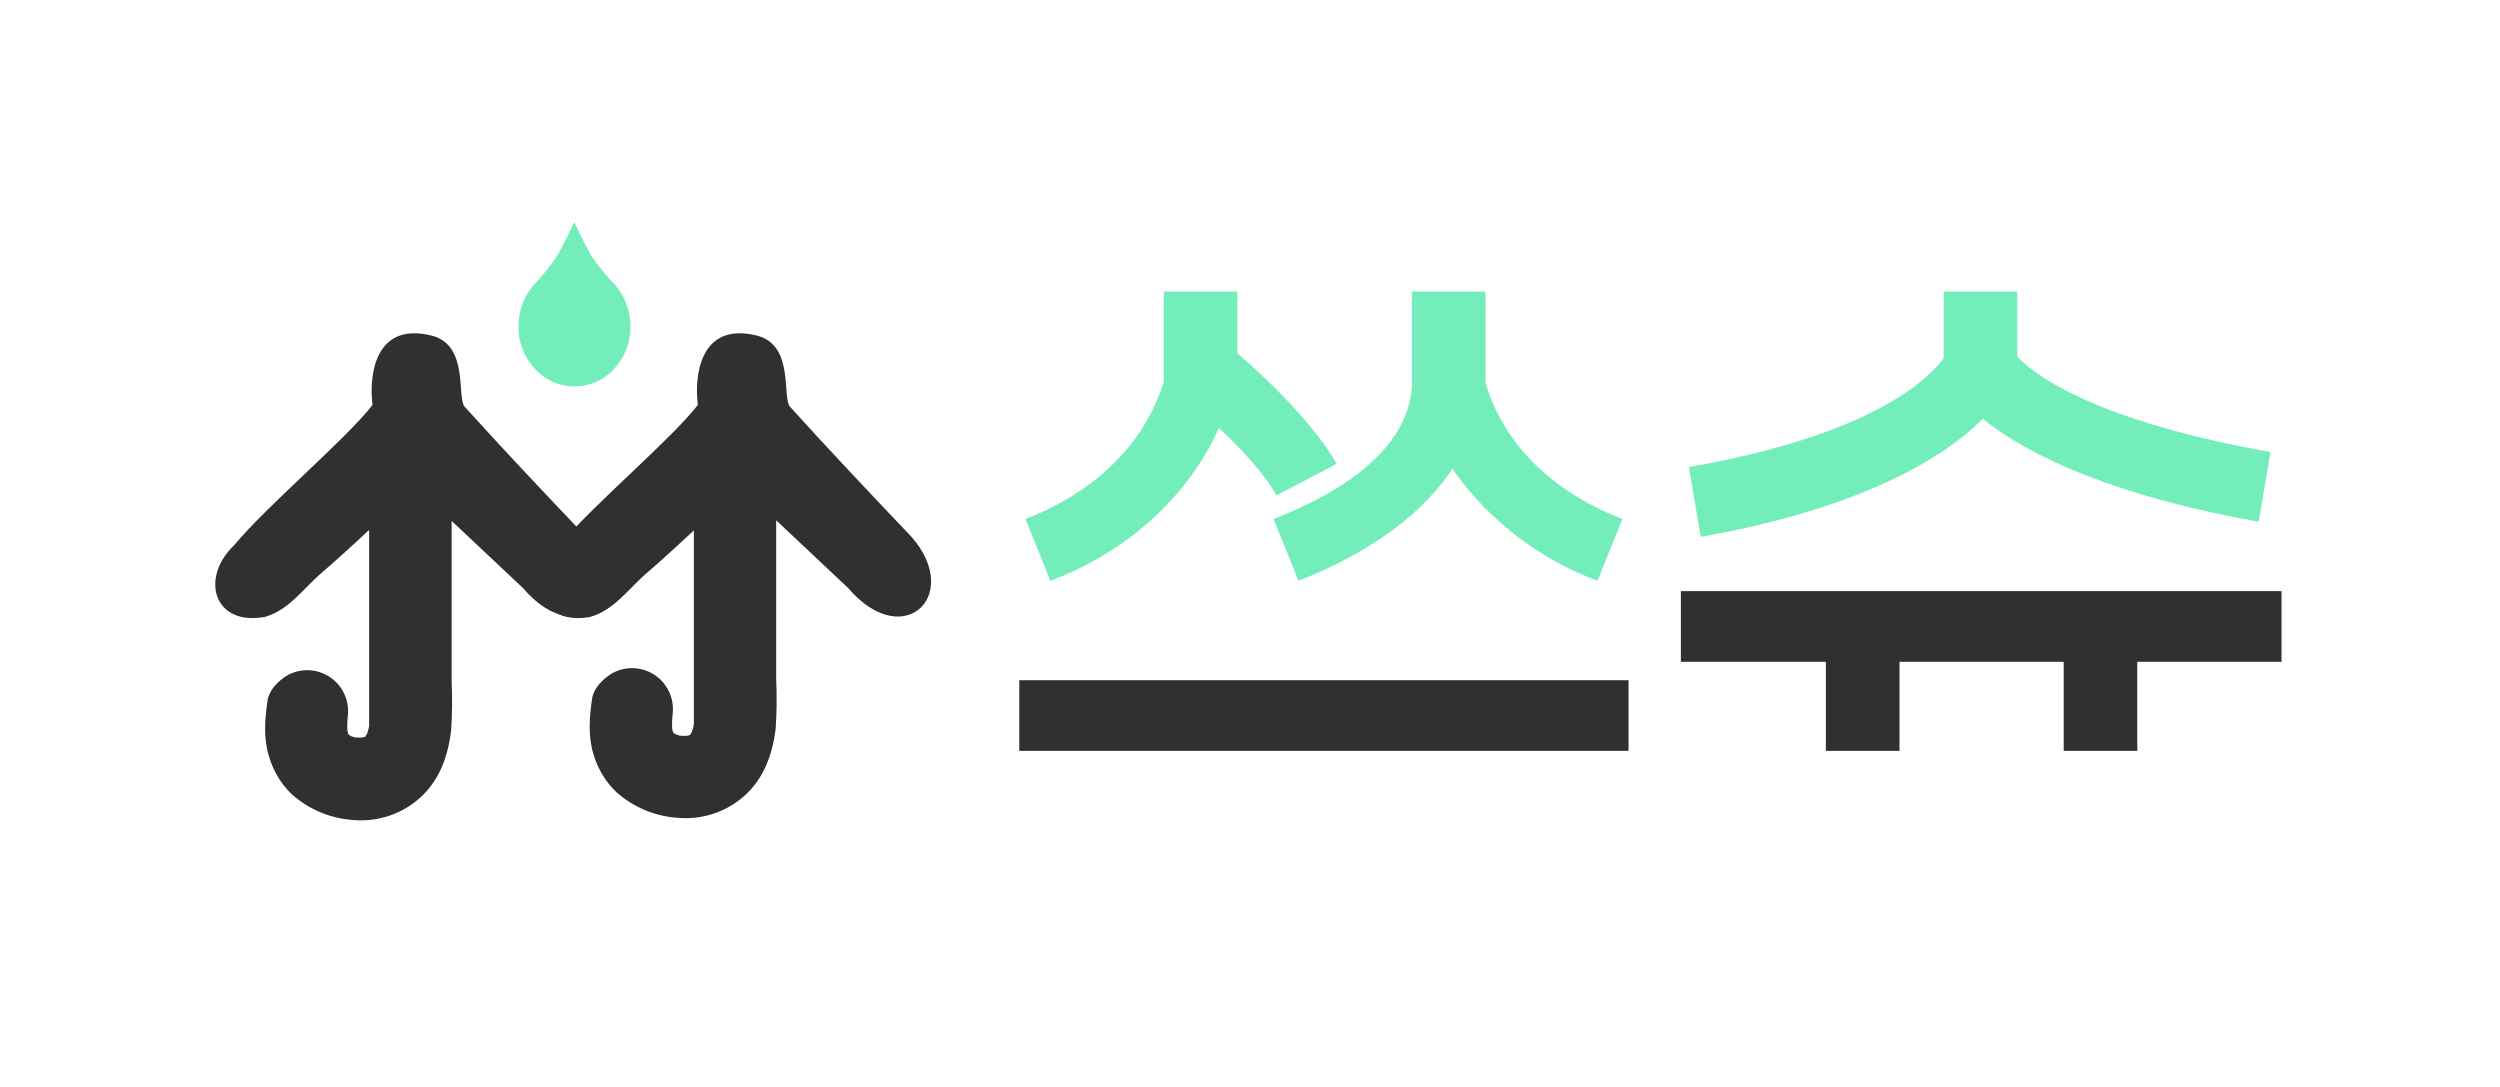
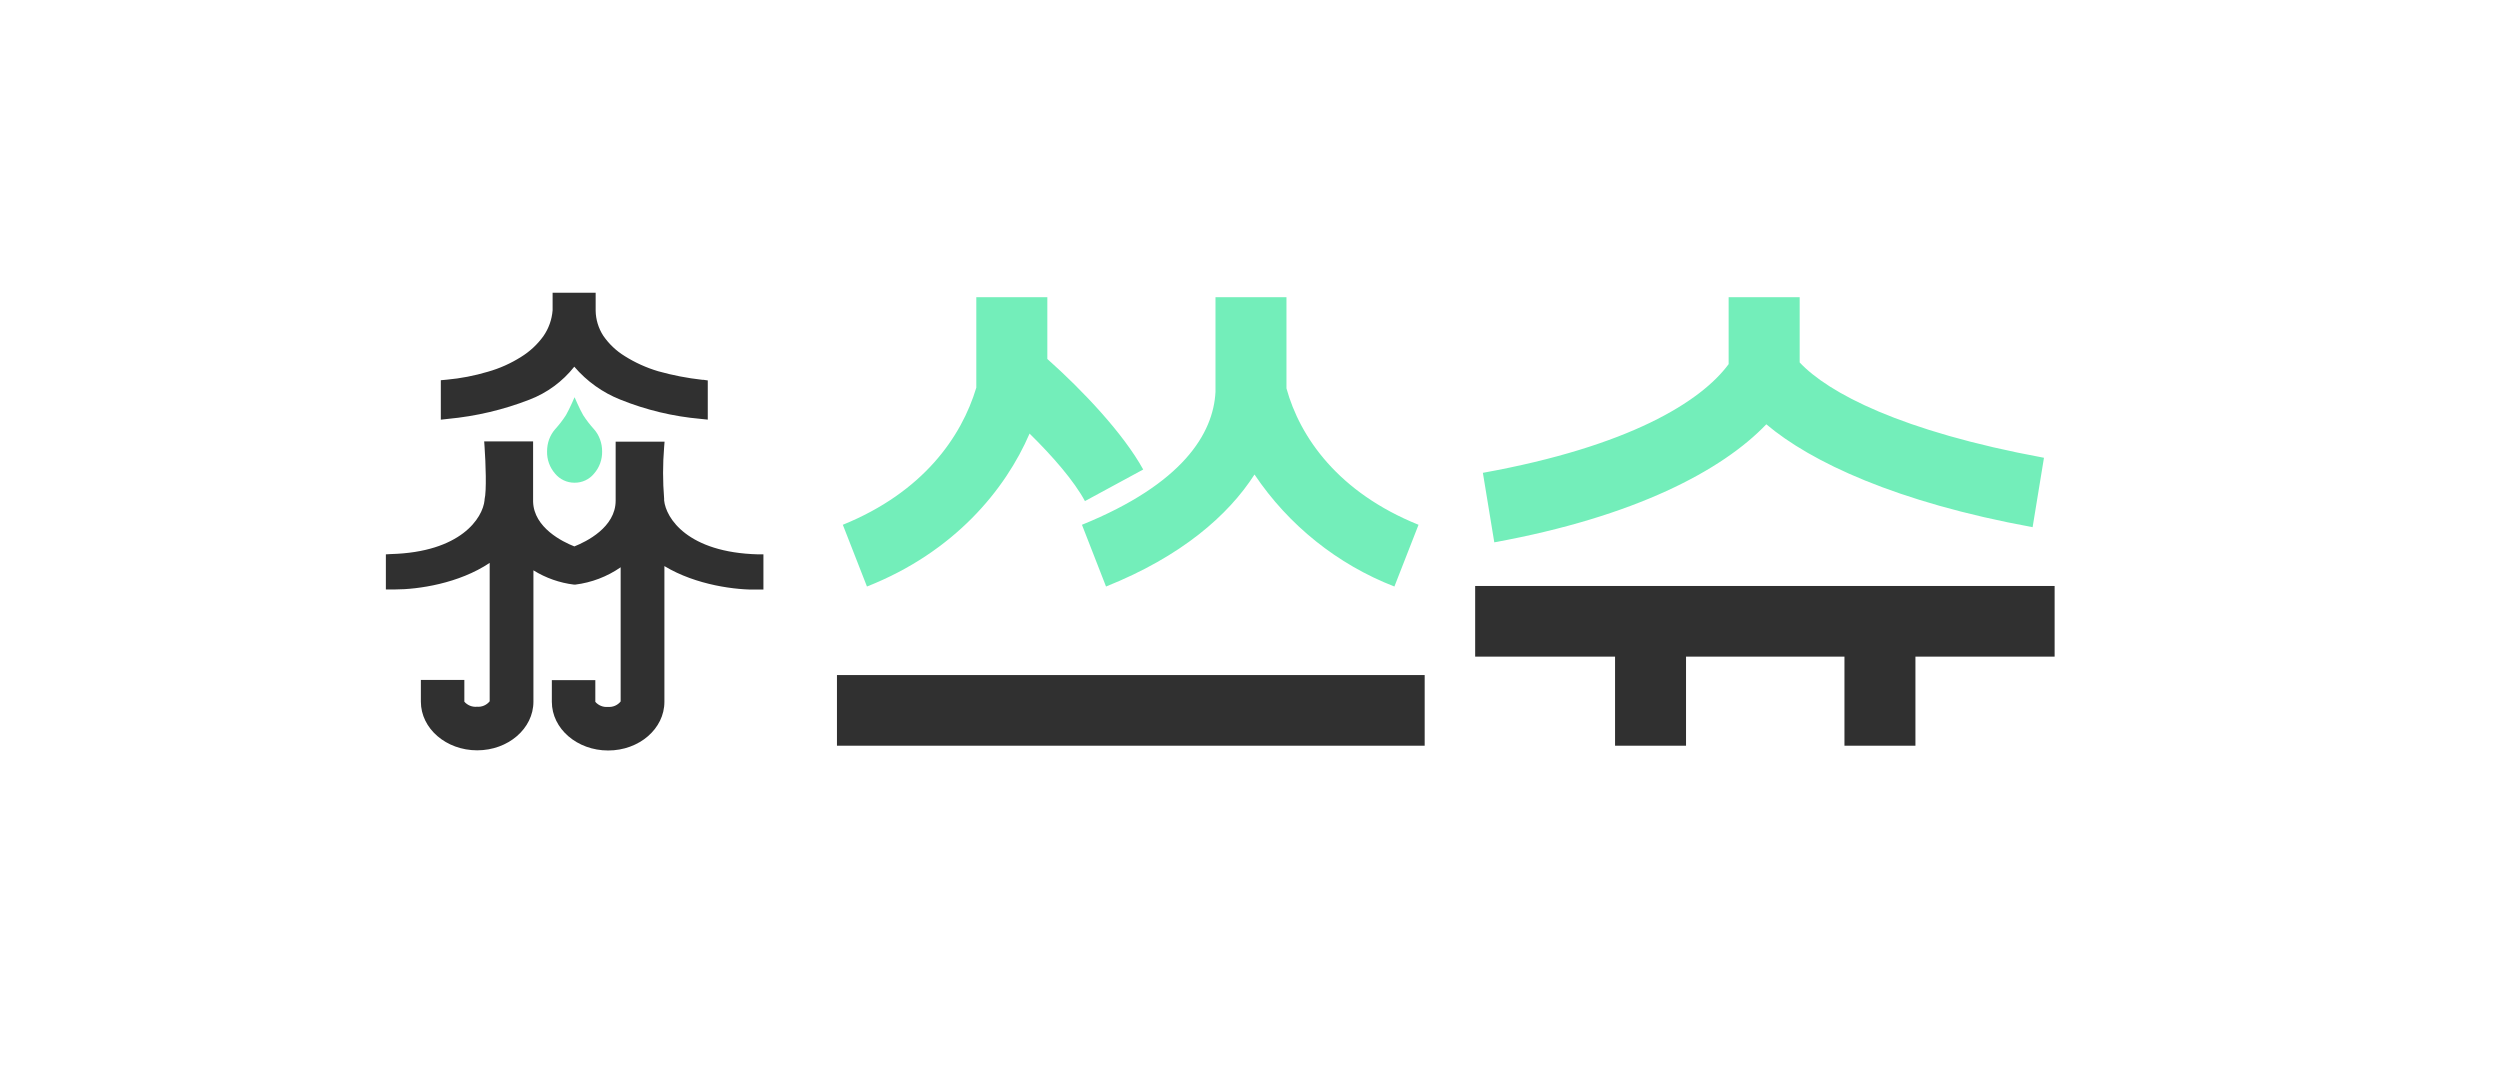
<svg xmlns="http://www.w3.org/2000/svg" id="레이어_1" data-name="레이어 1" viewBox="0 0 460 200">
-   <path d="M105.7,71.08a9.57,9.57,0,0,1-7.29-3.24,11.09,11.09,0,0,1-3-7.87,11.43,11.43,0,0,1,.79-4.23,10.84,10.84,0,0,1,2.24-3.57,38.6,38.6,0,0,0,4-5c1.29-2.11,3.22-6.33,3.22-6.33s1.93,4.22,3.22,6.33a38.34,38.34,0,0,0,4.06,5,11.18,11.18,0,0,1,2.24,3.57A11.63,11.63,0,0,1,116,60a11.12,11.12,0,0,1-3,7.87A9.6,9.6,0,0,1,105.7,71.08Z" style="fill:#73eeba" />
-   <path d="M106.85,97.72c-7.22-7.58-14.3-15.09-21.33-22.86-1.55-1.71.86-11.39-6.13-13.12-10.72-2.65-11.5,7.94-10.84,12.76-4.93,6.37-19.18,18.28-25.46,25.81-6.32,6-3.81,14.93,5.66,13.2,4.56-1.31,7.2-5.43,10.6-8.25,2.76-2.4,5.69-5.05,8.57-7.76v32.57c0,1.18,0,2.37,0,3.54a12,12,0,0,1-.35,1.34l-.32.55,0,0-.09.06-.54.15c-.31,0-.64,0-1,0s-.65-.15-1-.25l-.45-.26s0,0,0,0l-.08-.13c-.07-.22-.13-.45-.18-.67a18.89,18.89,0,0,1,.15-3.19l-.12.91a7.53,7.53,0,0,0-11.23-7.77c-1.54,1-3.21,2.63-3.48,4.53-.5,3.44-.79,6.83.24,10.22a15.76,15.76,0,0,0,4.23,7.06,18.94,18.94,0,0,0,11.39,4.73,16.24,16.24,0,0,0,11.3-3.35c4.22-3.26,6-8,6.62-13.14a83,83,0,0,0,.09-9.06V104.25c0-2.8,0-5.6,0-8.4l13.14,12.36C106.7,120.48,118,108.79,106.85,97.72Z" style="fill:#303030" />
-   <path d="M166.71,97.72c-7.21-7.58-14.3-15.09-21.33-22.86-1.55-1.71.86-11.39-6.13-13.12-10.72-2.65-11.5,7.94-10.84,12.76-4.93,6.37-19.18,18.28-25.46,25.81-6.32,6-3.81,14.93,5.66,13.2,4.56-1.31,7.2-5.43,10.6-8.25,2.73-2.37,5.61-5,8.46-7.66v32.16c0,1.17,0,2.36,0,3.54a12.4,12.4,0,0,1-.35,1.33c-.1.19-.2.37-.31.55l0,0-.09.06-.54.15c-.31,0-.64,0-1,0s-.65-.16-1-.26l-.45-.26,0,0-.08-.13c-.07-.22-.12-.45-.18-.67a18,18,0,0,1,.16-3.19c-.05.31-.09.61-.13.92A7.53,7.53,0,0,0,112.43,124c-1.54,1-3.2,2.63-3.48,4.53-.5,3.44-.78,6.83.24,10.23a15.73,15.73,0,0,0,4.23,7,18.94,18.94,0,0,0,11.39,4.73,16.28,16.28,0,0,0,11.3-3.34c4.22-3.27,6-8,6.62-13.15a83,83,0,0,0,.09-9.06V103.94c0-2.73,0-5.47,0-8.2l13.25,12.47C166.56,120.48,177.88,108.79,166.71,97.72Z" style="fill:#303030" />
-   <path d="M188.68,95.5c15.3-5.94,22.62-16.11,25.45-25.22V53.64h13.55V65c6.77,5.81,14.5,13.74,18.29,20.34l-11.11,5.81c-2-3.69-6.09-8.18-10.57-12.41-4.6,10.3-14.35,21.79-31,28.13Zm45.65,0c19.23-7.53,25-16.77,25.46-24.43V53.64h13.55V70.41c2.57,9,9.88,19.15,25.19,25.09l-4.6,11.36a56.72,56.72,0,0,1-26.69-20.6c-5,7.53-14,15-28.31,20.6Z" style="fill:#73eeba" />
-   <rect x="187.55" y="125.16" width="112.1" height="13" style="fill:#303030" />
-   <polygon points="335.96 138.16 335.96 121.77 309.28 121.77 309.28 108.77 419.8 108.77 419.8 121.77 393.26 121.77 393.26 138.16 379.72 138.16 379.72 121.77 349.51 121.77 349.51 138.16 335.96 138.16" style="fill:#303030" />
-   <path d="M310.76,85.93c27.91-4.87,41.58-13.08,46.87-20V53.64h13.55v12c5.42,5.57,19.23,12.67,46.59,17.54L415.61,96c-26-4.6-42.27-12-50.79-18.94-8.41,8.5-25.06,17-51.89,21.72Z" style="fill:#73eeba" />
+   <path d="M105.71,88.82a4.61,4.61,0,0,1-3.58-1.68,6,6,0,0,1-1.47-4.1,6.48,6.48,0,0,1,.38-2.2,6,6,0,0,1,1.1-1.86,19.51,19.51,0,0,0,2-2.6c.63-1.09,1.58-3.29,1.58-3.29s.94,2.2,1.58,3.29a19.79,19.79,0,0,0,2,2.6,5.8,5.8,0,0,1,1.1,1.86,6.25,6.25,0,0,1,.39,2.2,6,6,0,0,1-1.48,4.1A4.57,4.57,0,0,1,105.71,88.82Z" style="fill:#73eeba" />
+   <path d="M139.47,102c-12.92-.34-16.94-6.64-17.27-9.93v-.31h0a58,58,0,0,1,0-9.49l.08-1h-9V92.12c0,4.93-5.44,7.56-7.6,8.42-2.14-.84-7.45-3.43-7.59-8.22v-.1h0v-11h-9l.07,1c.21,3,.39,8.11,0,9.67l0,.13c-.32,3.29-4.35,9.59-17.27,9.93L71,102v6.46l.94,0h.72c4.3,0,11.77-1.09,17.44-4.89v25.47a2.7,2.7,0,0,1-2.33,1,2.73,2.73,0,0,1-2.33-.93v-4h-8v4c0,4.94,4.65,8.95,10.36,8.95s10.35-4,10.35-8.95V104.94a18.36,18.36,0,0,0,7.48,2.63h.22a18.73,18.73,0,0,0,8.35-3.19v24.69a2.7,2.7,0,0,1-2.33,1,2.73,2.73,0,0,1-2.33-.93v-4h-8v4c0,4.94,4.65,8.95,10.36,8.95s10.35-4,10.35-8.95V104.16c5.88,3.55,13.34,4.44,17.29,4.32l.93,0V102Z" style="fill:#303030" />
+   <path d="M129.41,69.88l-.22,0a51,51,0,0,1-8.08-1.57,24.92,24.92,0,0,1-6.18-2.8A13.12,13.12,0,0,1,111,61.77a8.75,8.75,0,0,1-1.4-4.6V53.86h-7.92v3.23a9.67,9.67,0,0,1-1.7,4.77,14.38,14.38,0,0,1-4.1,3.81,23.26,23.26,0,0,1-6.11,2.73,38.84,38.84,0,0,1-7.56,1.46l-1.1.1v7.26l1.36-.15a55.73,55.73,0,0,0,14.94-3.53,19.33,19.33,0,0,0,8.26-6.07,21.65,21.65,0,0,0,8.5,6.07,51.46,51.46,0,0,0,14.71,3.53l1.35.14V70Z" style="fill:#303030" />
+   <path d="M155.08,96.56c14.76-6,21.82-16.12,24.56-25.23V54.69h13.07V66.05c6.53,5.81,14,13.73,17.64,20.34L199.63,92.2c-2-3.7-5.88-8.19-10.19-12.42-4.44,10.31-13.84,21.8-29.92,28.14Zm44,0c18.55-7.53,24.17-16.78,24.57-24.44V54.69h13.06V71.46c2.48,9,9.53,19.15,24.3,25.1l-4.44,11.36a55,55,0,0,1-25.74-20.61c-4.84,7.53-13.46,15.06-27.32,20.61Z" style="fill:#73eeba" />
+   <rect x="154" y="124.21" width="108.14" height="13" style="fill:#303030" />
+   <polygon points="297.17 137.21 297.17 120.82 271.43 120.82 271.43 107.82 378.05 107.82 378.05 120.82 352.44 120.82 352.44 137.21 339.38 137.21 339.38 120.82 310.23 120.82 310.23 137.21 297.17 137.21" style="fill:#303030" />
+   <path d="M272.85,87c26.93-4.87,40.12-13.09,45.22-20V54.69h13.07v12c5.23,5.57,18.55,12.67,44.95,17.54L374,97c-25.1-4.59-40.79-12-49-18.93-8.11,8.49-24.17,17-50.05,21.72Z" style="fill:#73eeba" />
</svg>
